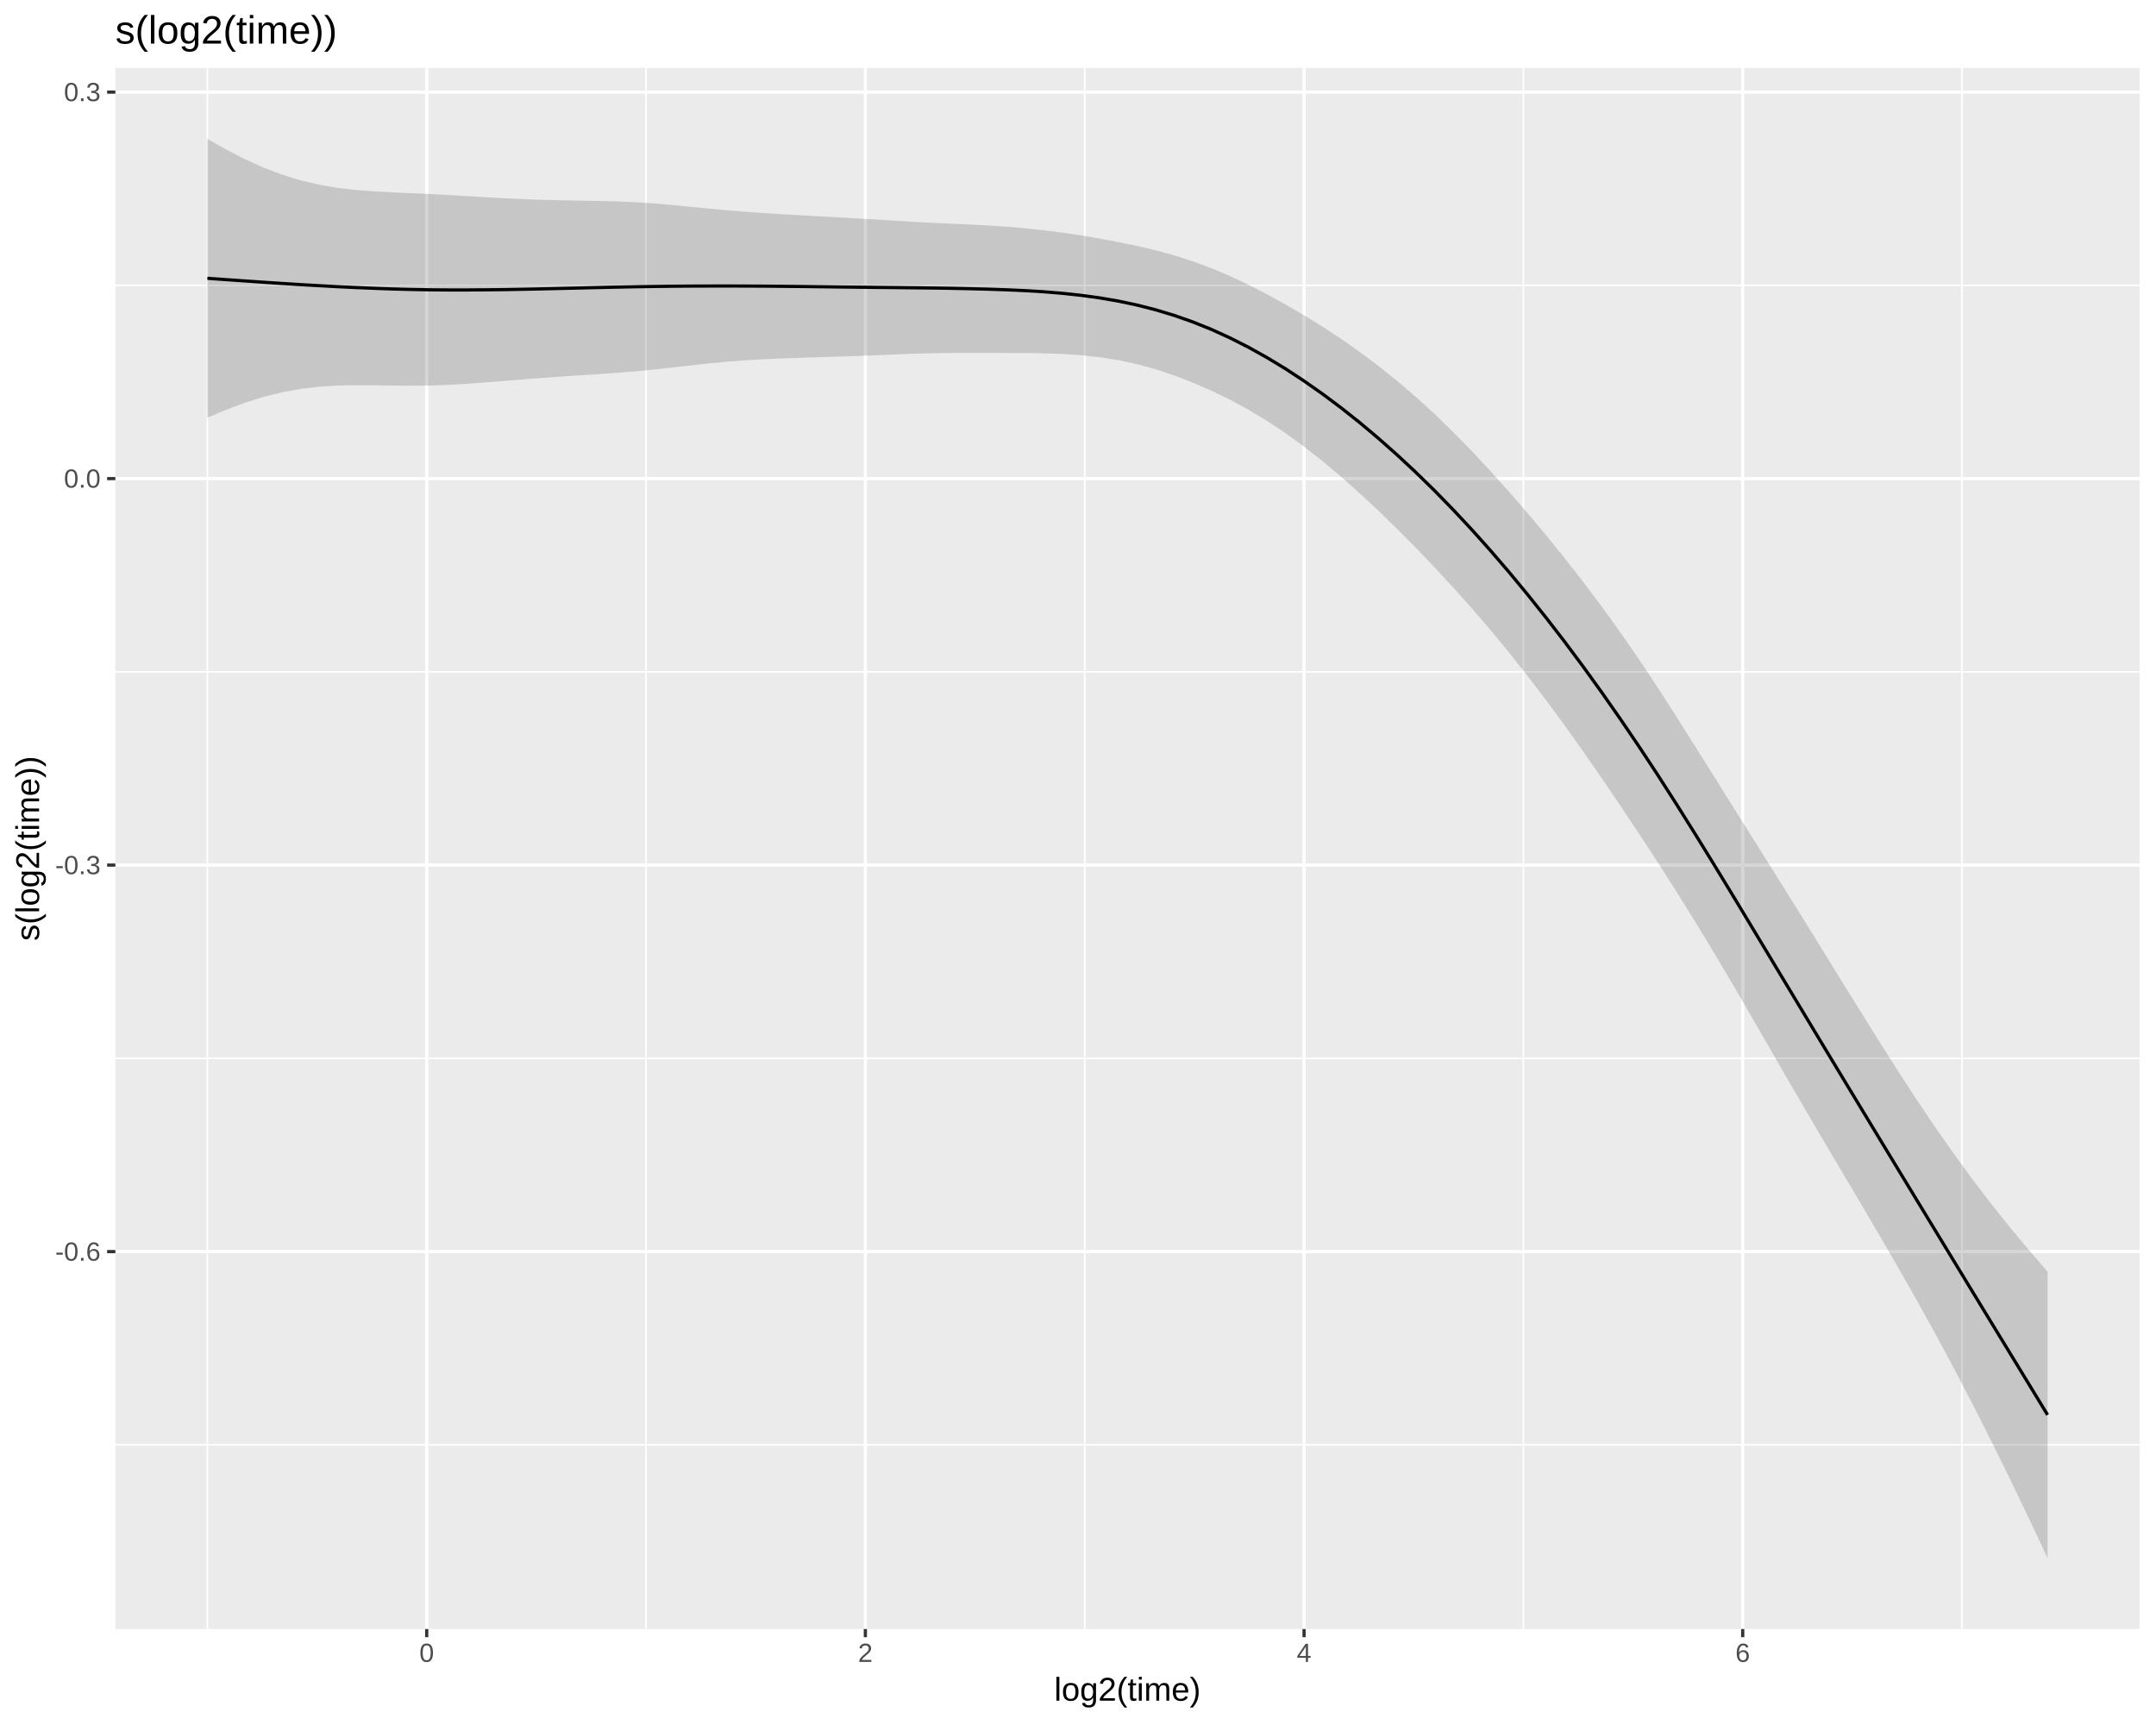
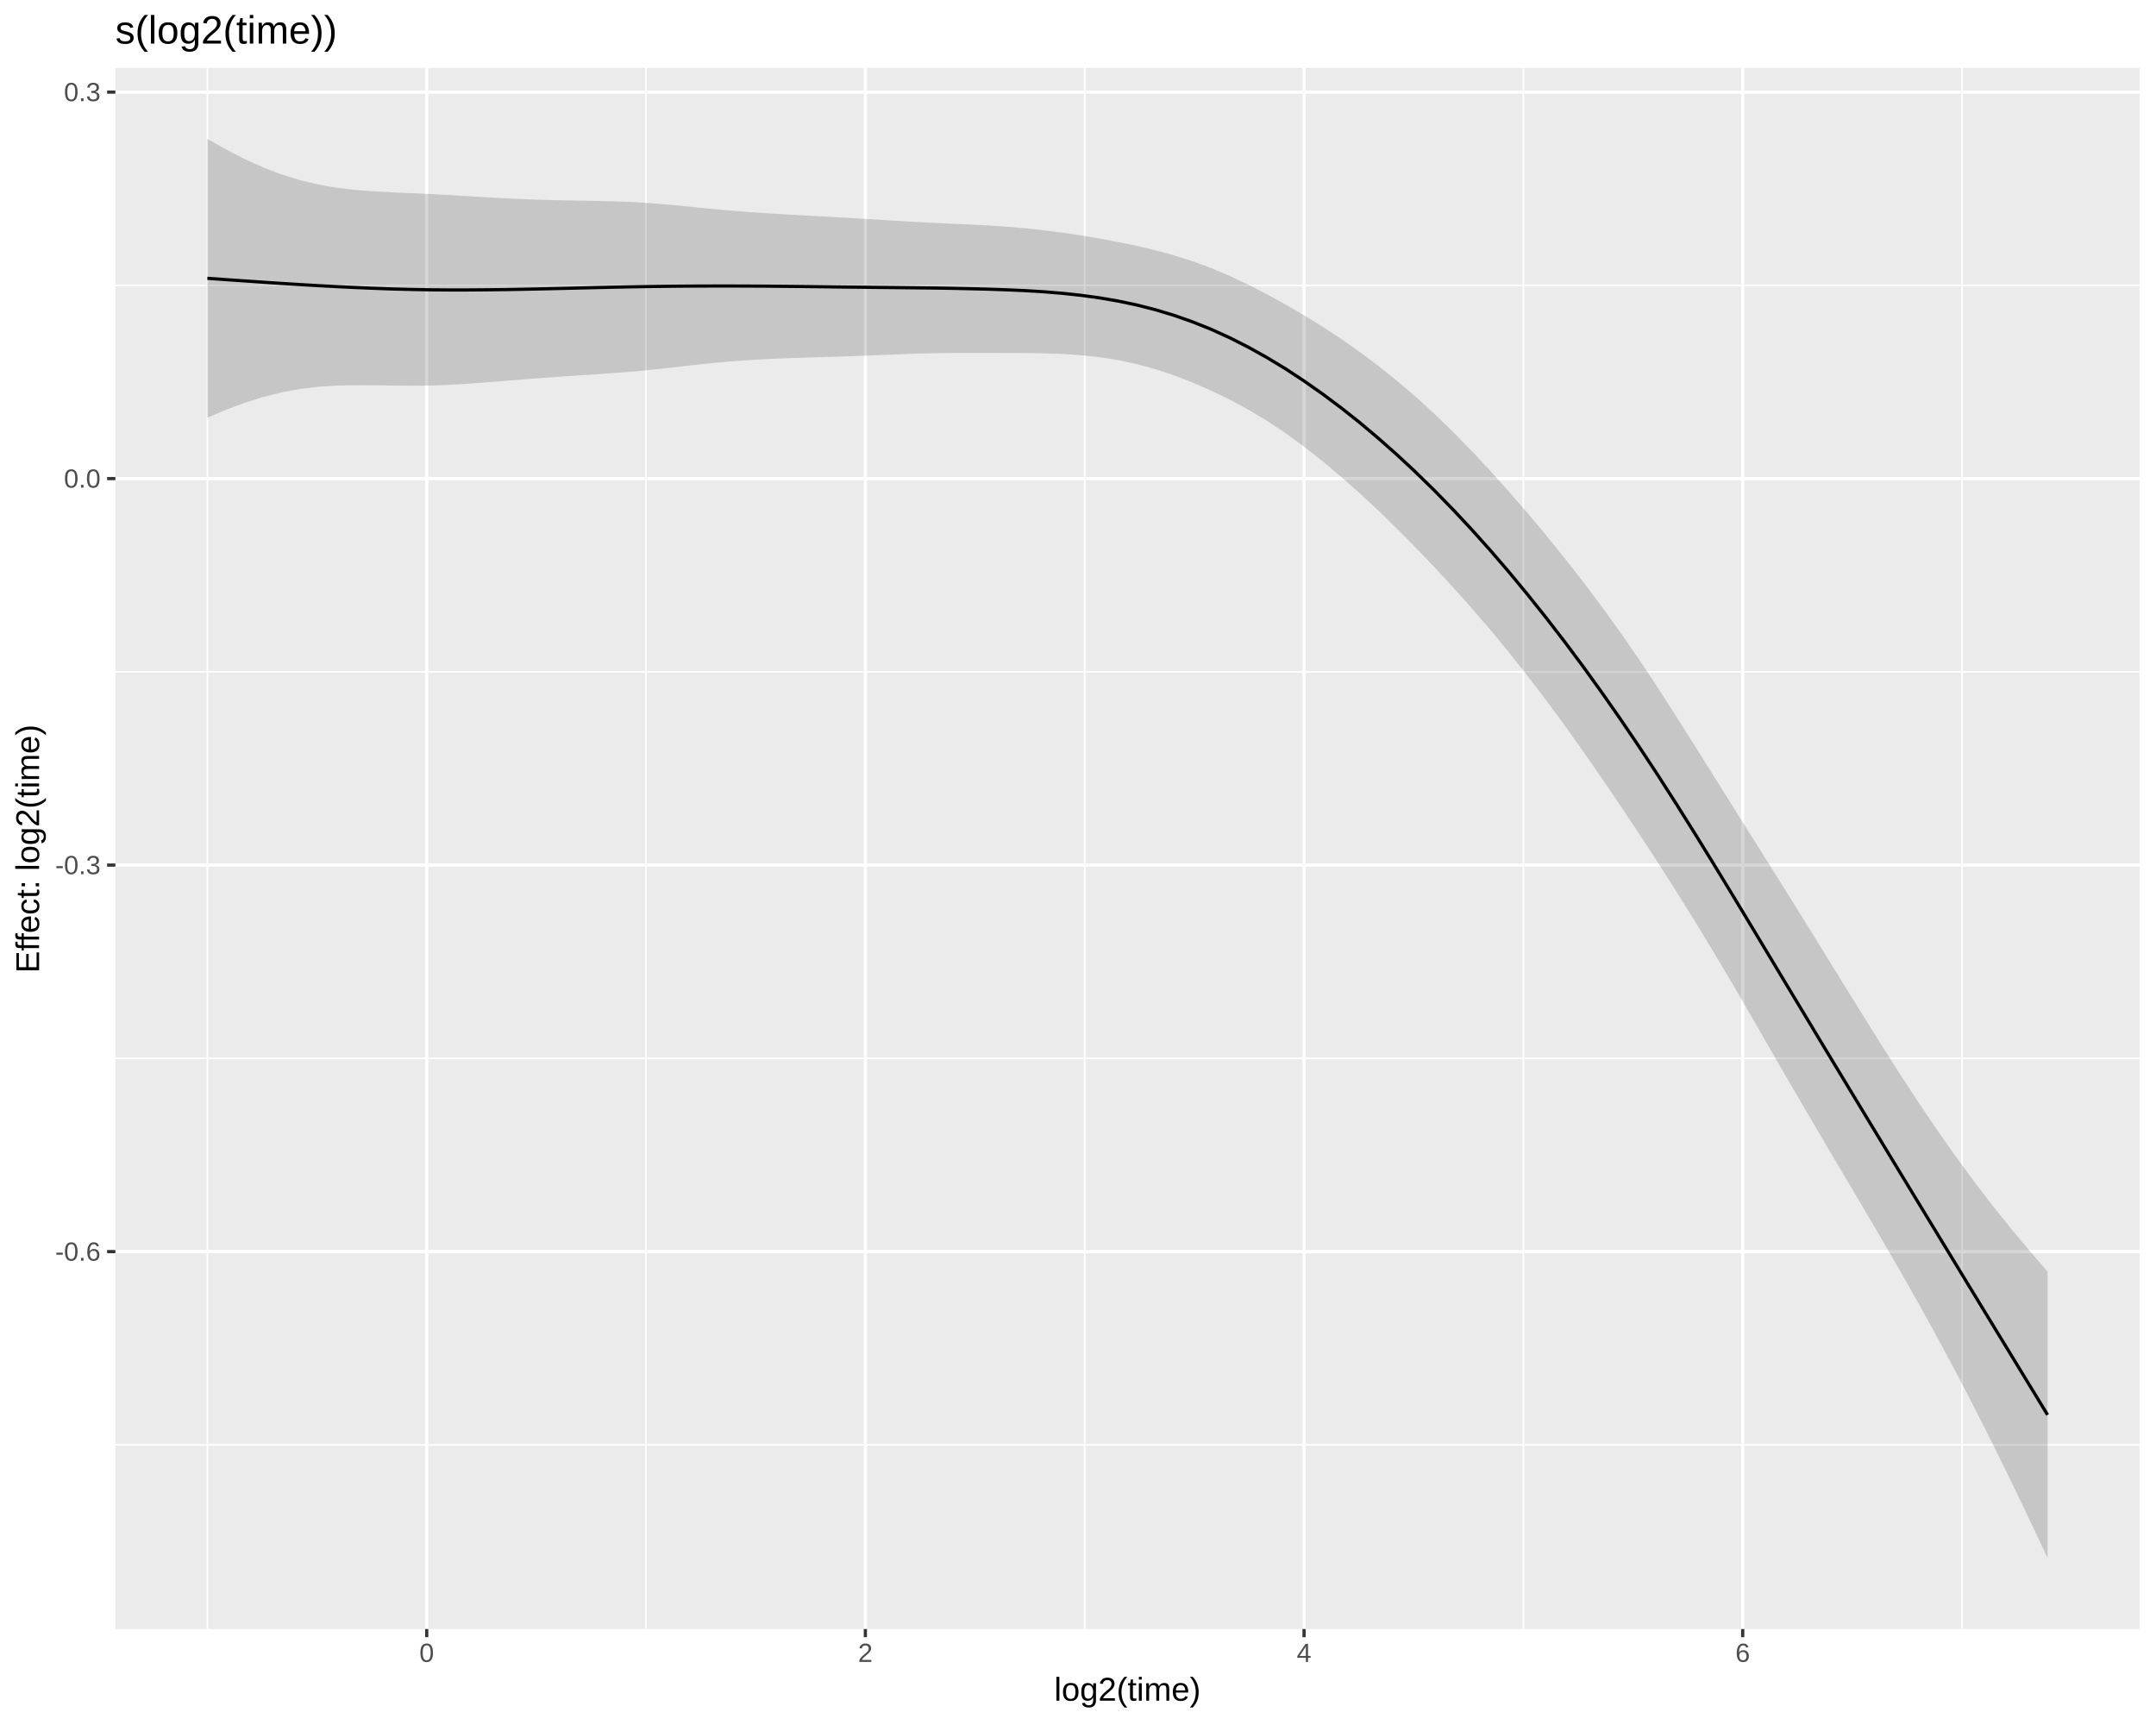
<svg xmlns="http://www.w3.org/2000/svg" viewBox="0 0 720.00 576.00">
  <defs>
    <style type="text/css">
    line, polyline, path, rect, circle {
      fill: none;
      stroke: #000000;
      stroke-linecap: round;
      stroke-linejoin: round;
      stroke-miterlimit: 10.00;
    }
  </style>
  </defs>
  <rect width="100%" height="100%" style="stroke: none; fill: #FFFFFF;" />
  <rect x="0.00" y="0.00" width="720.00" height="576.00" style="stroke-width: 1.07; stroke: #FFFFFF; fill: #FFFFFF;" />
  <defs>
    <clipPath id="cpMzguNTIyMnw3MTQuNTIxfDU0My45NDd8MjIuNjgwMw==">
      <rect x="38.52" y="22.68" width="676.00" height="521.27" />
    </clipPath>
  </defs>
  <rect x="38.52" y="22.68" width="676.00" height="521.27" style="stroke-width: 1.07; stroke: none; fill: #EBEBEB;" clip-path="url(#cpMzguNTIyMnw3MTQuNTIxfDU0My45NDd8MjIuNjgwMw==)" />
  <polyline points="38.52,482.46 714.52,482.46 " style="stroke-width: 0.53; stroke: #FFFFFF; stroke-linecap: butt;" clip-path="url(#cpMzguNTIyMnw3MTQuNTIxfDU0My45NDd8MjIuNjgwMw==)" />
  <polyline points="38.52,353.40 714.52,353.40 " style="stroke-width: 0.53; stroke: #FFFFFF; stroke-linecap: butt;" clip-path="url(#cpMzguNTIyMnw3MTQuNTIxfDU0My45NDd8MjIuNjgwMw==)" />
  <polyline points="38.52,224.34 714.52,224.34 " style="stroke-width: 0.53; stroke: #FFFFFF; stroke-linecap: butt;" clip-path="url(#cpMzguNTIyMnw3MTQuNTIxfDU0My45NDd8MjIuNjgwMw==)" />
  <polyline points="38.52,95.29 714.52,95.29 " style="stroke-width: 0.53; stroke: #FFFFFF; stroke-linecap: butt;" clip-path="url(#cpMzguNTIyMnw3MTQuNTIxfDU0My45NDd8MjIuNjgwMw==)" />
  <polyline points="69.25,543.95 69.25,22.68 " style="stroke-width: 0.53; stroke: #FFFFFF; stroke-linecap: butt;" clip-path="url(#cpMzguNTIyMnw3MTQuNTIxfDU0My45NDd8MjIuNjgwMw==)" />
  <polyline points="215.74,543.95 215.74,22.68 " style="stroke-width: 0.53; stroke: #FFFFFF; stroke-linecap: butt;" clip-path="url(#cpMzguNTIyMnw3MTQuNTIxfDU0My45NDd8MjIuNjgwMw==)" />
  <polyline points="362.24,543.95 362.24,22.68 " style="stroke-width: 0.53; stroke: #FFFFFF; stroke-linecap: butt;" clip-path="url(#cpMzguNTIyMnw3MTQuNTIxfDU0My45NDd8MjIuNjgwMw==)" />
  <polyline points="508.73,543.95 508.73,22.68 " style="stroke-width: 0.53; stroke: #FFFFFF; stroke-linecap: butt;" clip-path="url(#cpMzguNTIyMnw3MTQuNTIxfDU0My45NDd8MjIuNjgwMw==)" />
  <polyline points="655.23,543.95 655.23,22.68 " style="stroke-width: 0.53; stroke: #FFFFFF; stroke-linecap: butt;" clip-path="url(#cpMzguNTIyMnw3MTQuNTIxfDU0My45NDd8MjIuNjgwMw==)" />
  <polyline points="38.52,417.93 714.52,417.93 " style="stroke-width: 1.07; stroke: #FFFFFF; stroke-linecap: butt;" clip-path="url(#cpMzguNTIyMnw3MTQuNTIxfDU0My45NDd8MjIuNjgwMw==)" />
  <polyline points="38.52,288.87 714.52,288.87 " style="stroke-width: 1.07; stroke: #FFFFFF; stroke-linecap: butt;" clip-path="url(#cpMzguNTIyMnw3MTQuNTIxfDU0My45NDd8MjIuNjgwMw==)" />
  <polyline points="38.52,159.81 714.52,159.81 " style="stroke-width: 1.07; stroke: #FFFFFF; stroke-linecap: butt;" clip-path="url(#cpMzguNTIyMnw3MTQuNTIxfDU0My45NDd8MjIuNjgwMw==)" />
  <polyline points="38.52,30.76 714.52,30.76 " style="stroke-width: 1.07; stroke: #FFFFFF; stroke-linecap: butt;" clip-path="url(#cpMzguNTIyMnw3MTQuNTIxfDU0My45NDd8MjIuNjgwMw==)" />
  <polyline points="142.50,543.95 142.50,22.68 " style="stroke-width: 1.07; stroke: #FFFFFF; stroke-linecap: butt;" clip-path="url(#cpMzguNTIyMnw3MTQuNTIxfDU0My45NDd8MjIuNjgwMw==)" />
  <polyline points="288.99,543.95 288.99,22.68 " style="stroke-width: 1.07; stroke: #FFFFFF; stroke-linecap: butt;" clip-path="url(#cpMzguNTIyMnw3MTQuNTIxfDU0My45NDd8MjIuNjgwMw==)" />
  <polyline points="435.49,543.95 435.49,22.68 " style="stroke-width: 1.07; stroke: #FFFFFF; stroke-linecap: butt;" clip-path="url(#cpMzguNTIyMnw3MTQuNTIxfDU0My45NDd8MjIuNjgwMw==)" />
  <polyline points="581.98,543.95 581.98,22.68 " style="stroke-width: 1.07; stroke: #FFFFFF; stroke-linecap: butt;" clip-path="url(#cpMzguNTIyMnw3MTQuNTIxfDU0My45NDd8MjIuNjgwMw==)" />
  <polyline points="69.25,46.37 75.46,49.90 81.66,53.09 87.87,55.90 94.08,58.27 100.29,60.19 106.49,61.65 112.70,62.72 118.91,63.44 125.12,63.93 131.32,64.25 137.53,64.52 143.74,64.80 149.95,65.13 156.15,65.50 162.36,65.87 168.57,66.21 174.78,66.50 180.98,66.72 187.19,66.88 193.40,66.99 199.61,67.10 205.81,67.26 212.02,67.51 218.23,67.91 224.44,68.44 230.64,69.05 236.85,69.67 243.06,70.24 249.27,70.74 255.47,71.17 261.68,71.55 267.89,71.91 274.10,72.25 280.30,72.59 286.51,72.94 292.72,73.32 298.93,73.71 305.13,74.08 311.34,74.40 317.55,74.69 323.76,74.96 329.97,75.28 336.17,75.69 342.38,76.23 348.59,76.90 354.80,77.69 361.00,78.61 367.21,79.65 373.42,80.82 379.63,82.10 385.83,83.56 392.04,85.25 398.25,87.22 404.46,89.51 410.66,92.13 416.87,95.06 423.08,98.25 429.29,101.66 435.49,105.28 441.70,109.11 447.91,113.18 454.12,117.54 460.32,122.19 466.53,127.15 472.74,132.45 478.95,138.10 485.15,144.12 491.36,150.46 497.57,157.10 503.78,164.00 509.98,171.16 516.19,178.56 522.40,186.22 528.61,194.16 534.81,202.42 541.02,211.03 547.23,220.00 553.44,229.34 559.64,238.99 565.85,248.82 572.06,258.72 578.27,268.63 584.47,278.51 590.68,288.39 596.89,298.30 603.10,308.27 609.30,318.31 615.51,328.36 621.72,338.39 627.93,348.32 634.13,358.08 640.34,367.59 646.55,376.80 652.76,385.65 658.96,394.13 665.17,402.24 671.38,410.00 677.59,417.44 683.79,424.62 683.79,520.25 677.59,507.07 671.38,494.15 665.17,481.54 658.96,469.27 652.76,457.37 646.55,445.82 640.34,434.60 634.13,423.67 627.93,412.97 621.72,402.41 615.51,391.92 609.30,381.43 603.10,370.88 596.89,360.23 590.68,349.48 584.47,338.70 578.27,328.03 572.06,317.56 565.85,307.34 559.64,297.39 553.44,287.69 547.23,278.19 541.02,268.87 534.81,259.72 528.61,250.78 522.40,242.07 516.19,233.63 509.98,225.50 503.78,217.67 497.57,210.16 491.36,202.94 485.15,196.01 478.95,189.31 472.74,182.82 466.53,176.55 460.32,170.52 454.12,164.75 447.91,159.24 441.70,154.02 435.49,149.14 429.29,144.62 423.08,140.51 416.87,136.78 410.66,133.43 404.46,130.42 398.25,127.72 392.04,125.33 385.83,123.27 379.63,121.57 373.42,120.24 367.21,119.27 361.00,118.61 354.80,118.19 348.59,117.97 342.38,117.88 336.17,117.86 329.97,117.85 323.76,117.84 317.55,117.86 311.34,117.95 305.13,118.11 298.93,118.35 292.72,118.61 286.51,118.86 280.30,119.06 274.10,119.25 267.89,119.44 261.68,119.66 255.47,119.94 249.27,120.29 243.06,120.76 236.85,121.34 230.64,122.01 224.44,122.72 218.23,123.40 212.02,124.00 205.81,124.50 199.61,124.94 193.40,125.34 187.19,125.76 180.98,126.20 174.78,126.68 168.57,127.18 162.36,127.68 156.15,128.14 149.95,128.50 143.74,128.73 137.53,128.80 131.32,128.74 125.12,128.64 118.91,128.61 112.70,128.74 106.49,129.13 100.29,129.87 94.08,131.00 87.87,132.56 81.66,134.51 75.46,136.84 69.25,139.48 " style="stroke-width: 1.07; stroke: none; fill: #333333; fill-opacity: 0.20;" clip-path="url(#cpMzguNTIyMnw3MTQuNTIxfDU0My45NDd8MjIuNjgwMw==)" />
  <polyline points="69.25,92.93 75.46,93.37 81.66,93.80 87.87,94.23 94.08,94.64 100.29,95.03 106.49,95.39 112.70,95.73 118.91,96.02 125.12,96.28 131.32,96.50 137.53,96.66 143.74,96.77 149.95,96.82 156.15,96.82 162.36,96.77 168.57,96.70 174.78,96.59 180.98,96.46 187.19,96.32 193.40,96.17 199.61,96.02 205.81,95.88 212.02,95.76 218.23,95.66 224.44,95.58 230.64,95.53 236.85,95.51 243.06,95.50 249.27,95.52 255.47,95.55 261.68,95.61 267.89,95.67 274.10,95.75 280.30,95.83 286.51,95.90 292.72,95.97 298.93,96.03 305.13,96.10 311.34,96.17 317.55,96.27 323.76,96.40 329.97,96.56 336.17,96.77 342.38,97.05 348.59,97.43 354.80,97.94 361.00,98.61 367.21,99.46 373.42,100.53 379.63,101.84 385.83,103.42 392.04,105.29 398.25,107.47 404.46,109.96 410.66,112.78 416.87,115.92 423.08,119.38 429.29,123.14 435.49,127.21 441.70,131.57 447.91,136.21 454.12,141.14 460.32,146.36 466.53,151.85 472.74,157.64 478.95,163.71 485.15,170.06 491.36,176.70 497.57,183.63 503.78,190.84 509.98,198.33 516.19,206.10 522.40,214.14 528.61,222.47 534.81,231.07 541.02,239.95 547.23,249.10 553.44,258.52 559.64,268.19 565.85,278.08 572.06,288.14 578.27,298.33 584.47,308.61 590.68,318.93 596.89,329.26 603.10,339.57 609.30,349.87 615.51,360.14 621.72,370.40 627.93,380.65 634.13,390.88 640.34,401.10 646.55,411.31 652.76,421.51 658.96,431.70 665.17,441.89 671.38,452.07 677.59,462.26 683.79,472.44 " style="stroke-width: 1.07; stroke-linecap: butt;" clip-path="url(#cpMzguNTIyMnw3MTQuNTIxfDU0My45NDd8MjIuNjgwMw==)" />
  <defs>
    <clipPath id="cpMHw3MjB8NTc2fDA=">
      <rect x="0.00" y="0.00" width="720.00" height="576.00" />
    </clipPath>
  </defs>
  <g clip-path="url(#cpMHw3MjB8NTc2fDA=)">
    <text x="18.43" y="420.96" style="font-size: 8.80px; fill: #4D4D4D; font-family: Liberation Sans;" textLength="15.16px" lengthAdjust="spacingAndGlyphs">-0.6</text>
  </g>
  <g clip-path="url(#cpMHw3MjB8NTc2fDA=)">
    <text x="18.43" y="291.90" style="font-size: 8.80px; fill: #4D4D4D; font-family: Liberation Sans;" textLength="15.16px" lengthAdjust="spacingAndGlyphs">-0.3</text>
  </g>
  <g clip-path="url(#cpMHw3MjB8NTc2fDA=)">
    <text x="21.36" y="162.84" style="font-size: 8.80px; fill: #4D4D4D; font-family: Liberation Sans;" textLength="12.23px" lengthAdjust="spacingAndGlyphs">0.0</text>
  </g>
  <g clip-path="url(#cpMHw3MjB8NTc2fDA=)">
    <text x="21.36" y="33.78" style="font-size: 8.80px; fill: #4D4D4D; font-family: Liberation Sans;" textLength="12.23px" lengthAdjust="spacingAndGlyphs">0.3</text>
  </g>
  <polyline points="35.78,417.93 38.52,417.93 " style="stroke-width: 1.07; stroke: #333333; stroke-linecap: butt;" clip-path="url(#cpMHw3MjB8NTc2fDA=)" />
  <polyline points="35.78,288.87 38.52,288.87 " style="stroke-width: 1.07; stroke: #333333; stroke-linecap: butt;" clip-path="url(#cpMHw3MjB8NTc2fDA=)" />
  <polyline points="35.78,159.81 38.52,159.81 " style="stroke-width: 1.07; stroke: #333333; stroke-linecap: butt;" clip-path="url(#cpMHw3MjB8NTc2fDA=)" />
  <polyline points="35.78,30.76 38.52,30.76 " style="stroke-width: 1.07; stroke: #333333; stroke-linecap: butt;" clip-path="url(#cpMHw3MjB8NTc2fDA=)" />
  <polyline points="142.50,546.69 142.50,543.95 " style="stroke-width: 1.07; stroke: #333333; stroke-linecap: butt;" clip-path="url(#cpMHw3MjB8NTc2fDA=)" />
  <polyline points="288.99,546.69 288.99,543.95 " style="stroke-width: 1.07; stroke: #333333; stroke-linecap: butt;" clip-path="url(#cpMHw3MjB8NTc2fDA=)" />
  <polyline points="435.49,546.69 435.49,543.95 " style="stroke-width: 1.07; stroke: #333333; stroke-linecap: butt;" clip-path="url(#cpMHw3MjB8NTc2fDA=)" />
  <polyline points="581.98,546.69 581.98,543.95 " style="stroke-width: 1.07; stroke: #333333; stroke-linecap: butt;" clip-path="url(#cpMHw3MjB8NTc2fDA=)" />
  <g clip-path="url(#cpMHw3MjB8NTc2fDA=)">
    <text x="140.05" y="554.93" style="font-size: 8.80px; fill: #4D4D4D; font-family: Liberation Sans;" textLength="4.89px" lengthAdjust="spacingAndGlyphs">0</text>
  </g>
  <g clip-path="url(#cpMHw3MjB8NTc2fDA=)">
    <text x="286.54" y="554.93" style="font-size: 8.80px; fill: #4D4D4D; font-family: Liberation Sans;" textLength="4.89px" lengthAdjust="spacingAndGlyphs">2</text>
  </g>
  <g clip-path="url(#cpMHw3MjB8NTc2fDA=)">
    <text x="433.04" y="554.93" style="font-size: 8.80px; fill: #4D4D4D; font-family: Liberation Sans;" textLength="4.89px" lengthAdjust="spacingAndGlyphs">4</text>
  </g>
  <g clip-path="url(#cpMHw3MjB8NTc2fDA=)">
    <text x="579.53" y="554.93" style="font-size: 8.80px; fill: #4D4D4D; font-family: Liberation Sans;" textLength="4.89px" lengthAdjust="spacingAndGlyphs">6</text>
  </g>
  <g clip-path="url(#cpMHw3MjB8NTc2fDA=)">
    <text x="352.07" y="567.88" style="font-size: 11.00px; font-family: Liberation Sans;" textLength="48.90px" lengthAdjust="spacingAndGlyphs">log2(time)</text>
  </g>
  <g clip-path="url(#cpMHw3MjB8NTc2fDA=)">
-     <text transform="translate(13.05,314.18) rotate(-90)" style="font-size: 11.00px; font-family: Liberation Sans;" textLength="61.73px" lengthAdjust="spacingAndGlyphs">s(log2(time))</text>
+     <text transform="translate(13.05,324.88) rotate(-90)" style="font-size: 11.00px; font-family: Liberation Sans;" textLength="83.14px" lengthAdjust="spacingAndGlyphs">Effect: log2(time)</text>
  </g>
  <g clip-path="url(#cpMHw3MjB8NTc2fDA=)">
    <text x="38.52" y="14.56" style="font-size: 13.20px; font-family: Liberation Sans;" textLength="74.08px" lengthAdjust="spacingAndGlyphs">s(log2(time))</text>
  </g>
</svg>
